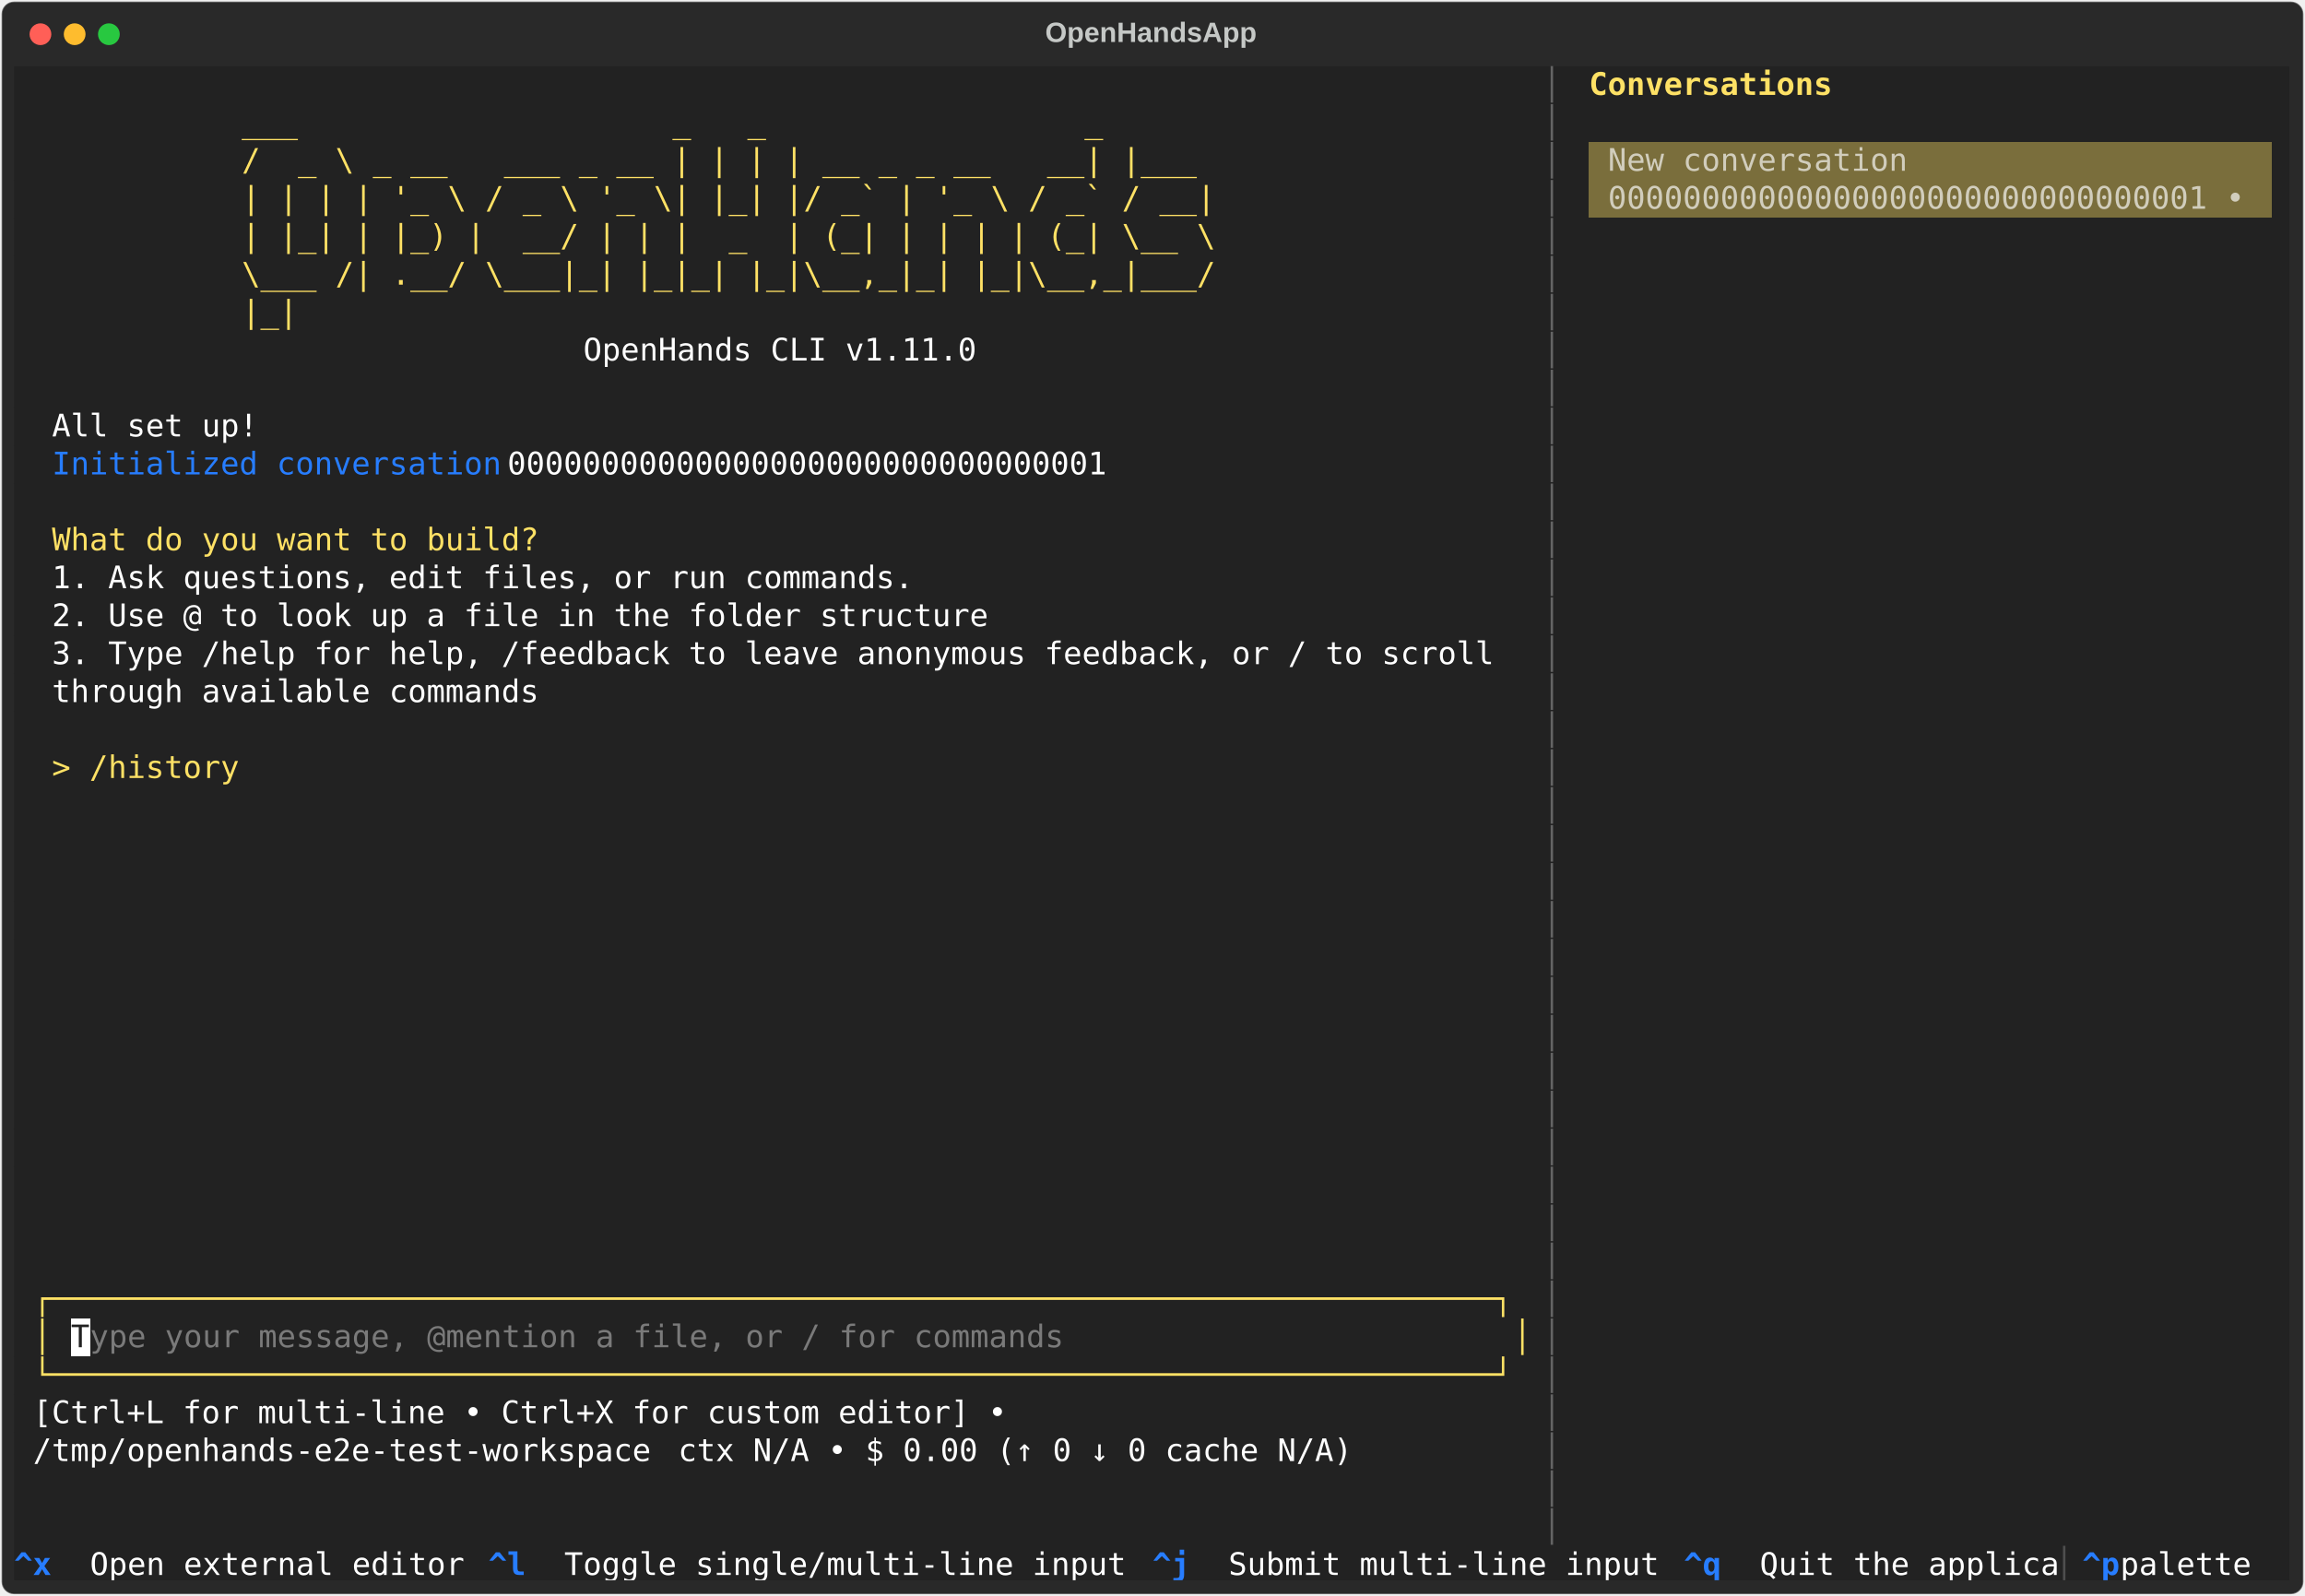
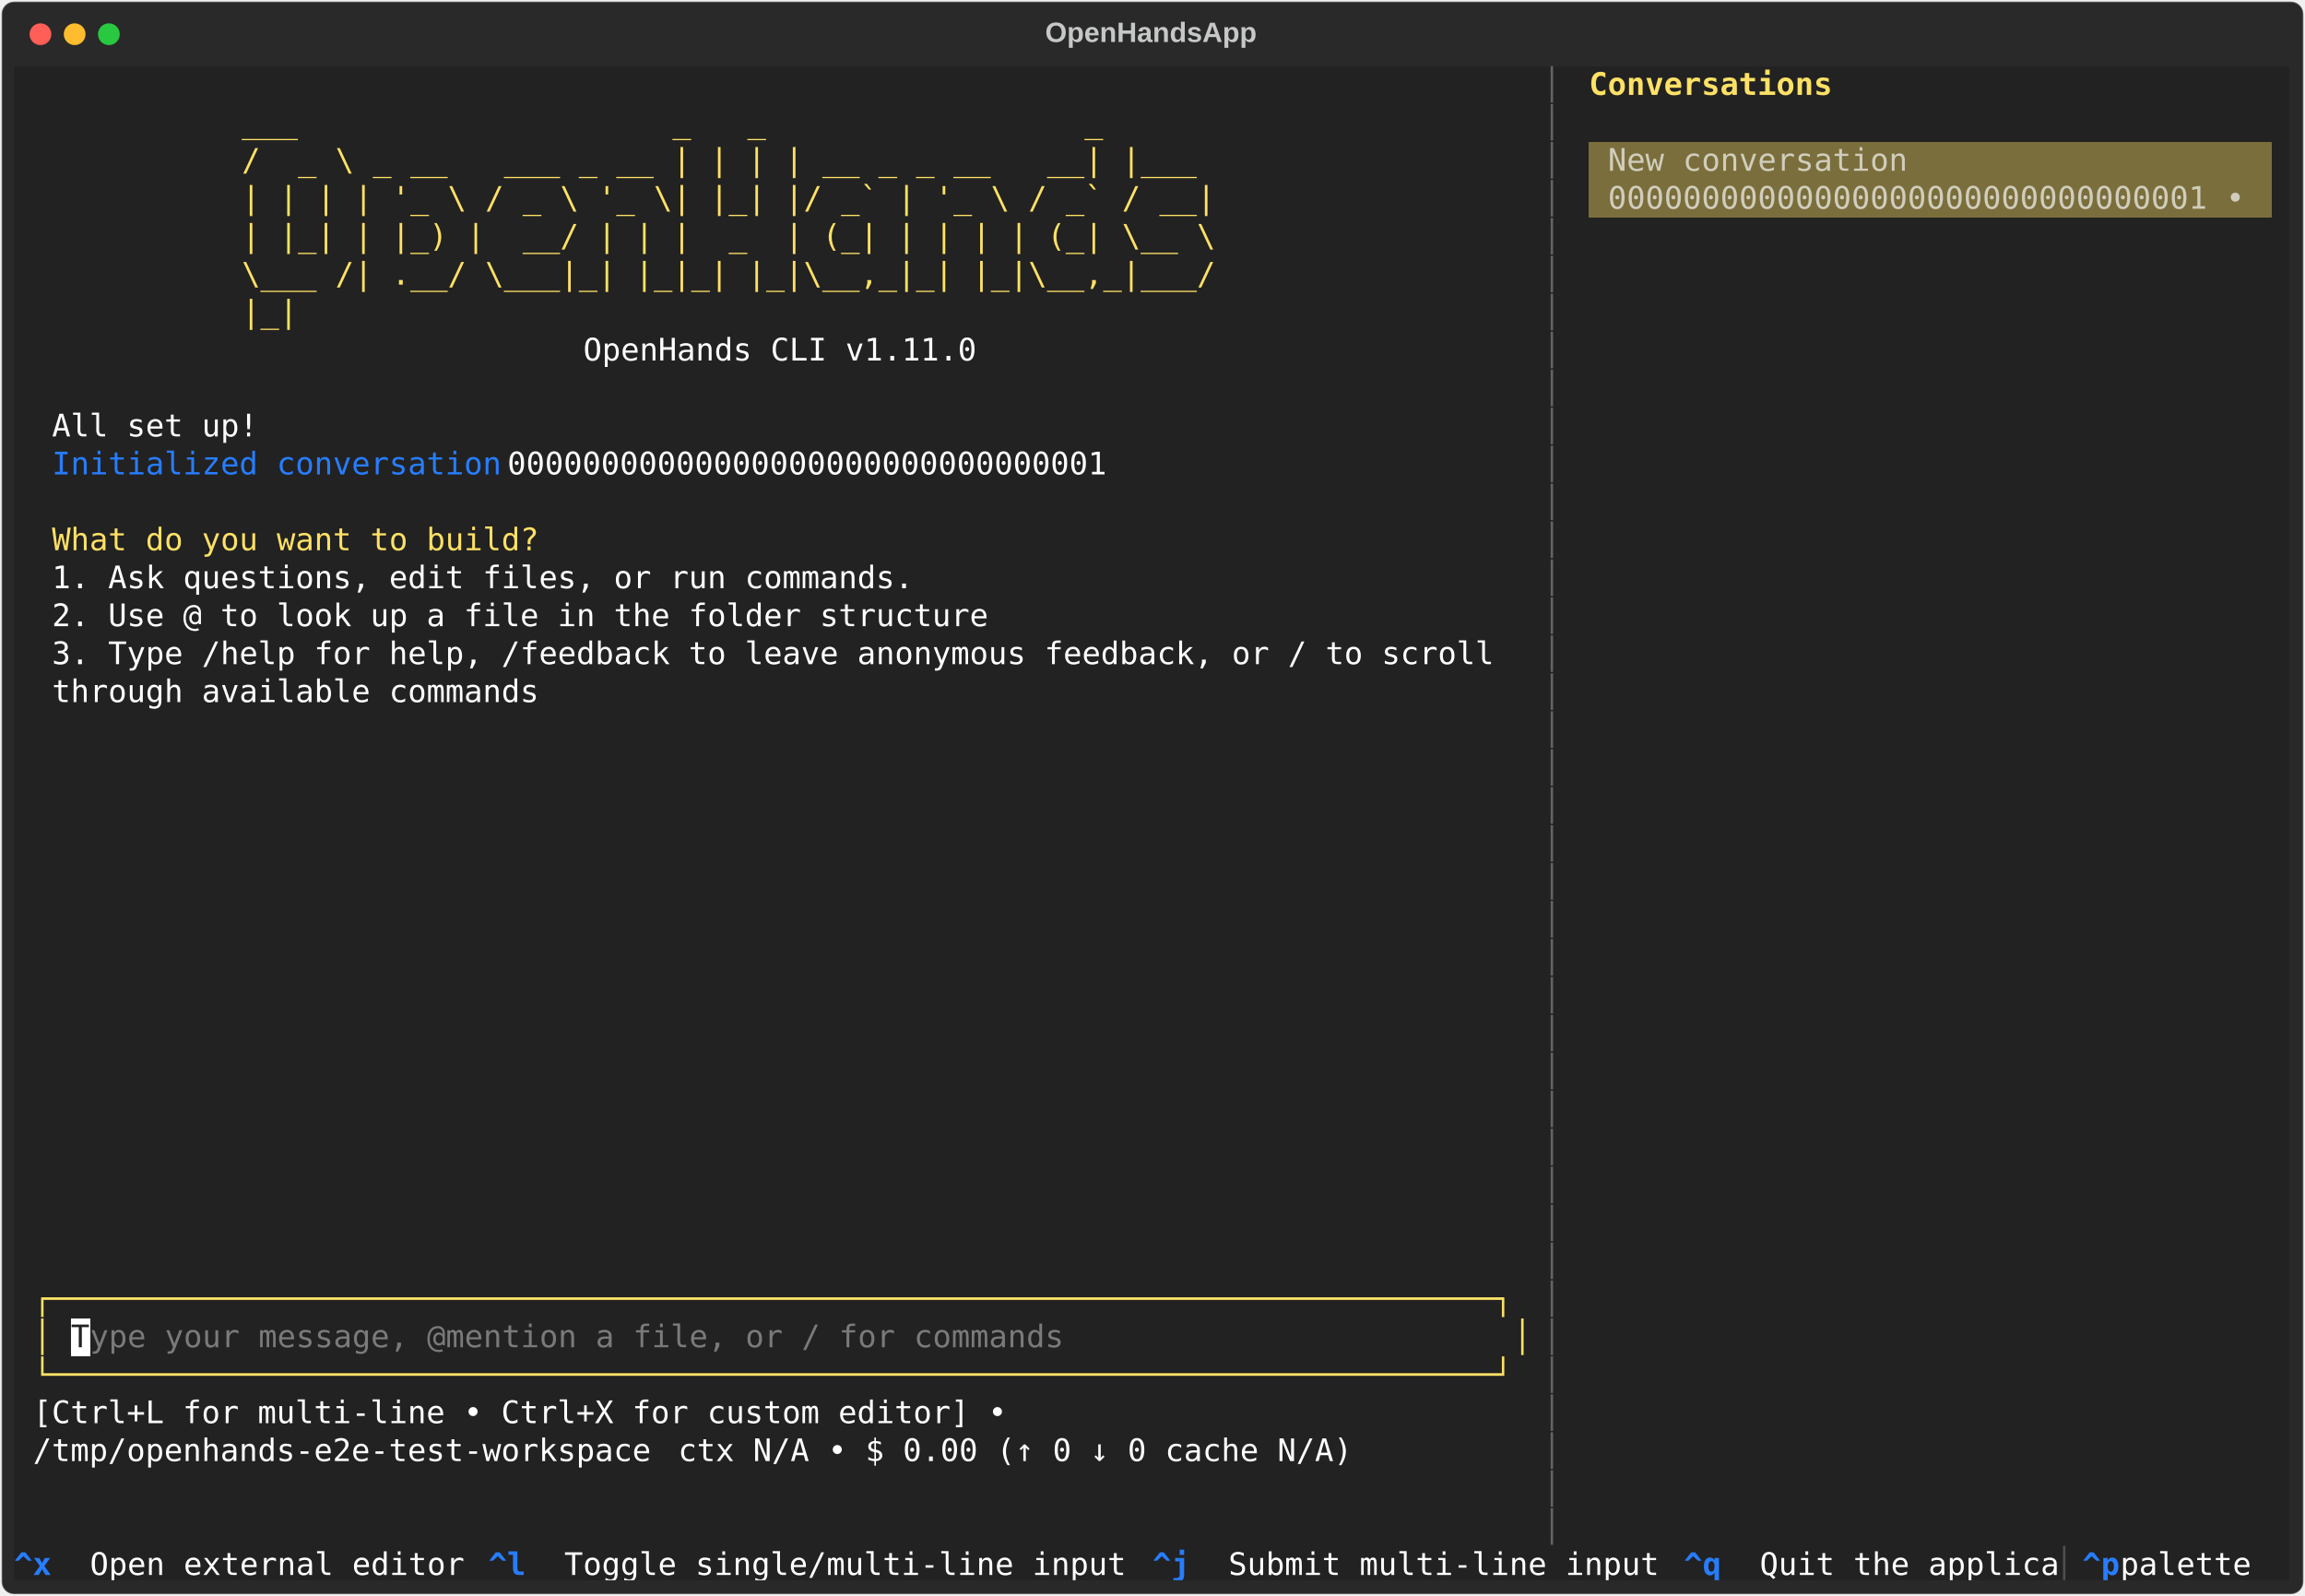
<svg xmlns="http://www.w3.org/2000/svg" class="rich-terminal" viewBox="0 0 1482 1026.0">
  <style>

    @font-face {
        font-family: "Fira Code";
        src: local("FiraCode-Regular"),
                url("https://cdnjs.cloudflare.com/ajax/libs/firacode/6.2.0/woff2/FiraCode-Regular.woff2") format("woff2"),
                url("https://cdnjs.cloudflare.com/ajax/libs/firacode/6.2.0/woff/FiraCode-Regular.woff") format("woff");
        font-style: normal;
        font-weight: 400;
    }
    @font-face {
        font-family: "Fira Code";
        src: local("FiraCode-Bold"),
                url("https://cdnjs.cloudflare.com/ajax/libs/firacode/6.2.0/woff2/FiraCode-Bold.woff2") format("woff2"),
                url("https://cdnjs.cloudflare.com/ajax/libs/firacode/6.2.0/woff/FiraCode-Bold.woff") format("woff");
        font-style: bold;
        font-weight: 700;
    }

    .terminal-matrix {
        font-family: Fira Code, monospace;
        font-size: 20px;
        line-height: 24.4px;
        font-variant-east-asian: full-width;
    }

    .terminal-title {
        font-size: 18px;
        font-weight: bold;
        font-family: arial;
    }

    .terminal-r1 { fill: #c5c8c6 }
.terminal-r2 { fill: #646464 }
.terminal-r3 { fill: #fee165;font-weight: bold }
.terminal-r4 { fill: #ffe165 }
.terminal-r5 { fill: #d1cdbc }
.terminal-r6 { fill: #ffffff }
.terminal-r7 { fill: #277dff }
.terminal-r8 { fill: #fee165 }
.terminal-r9 { fill: #222222 }
.terminal-r10 { fill: #7a7a7a }
.terminal-r11 { fill: #277dff;font-weight: bold }
.terminal-r12 { fill: #4e4e4e }
    </style>
  <defs>
    <clipPath id="terminal-clip-terminal">
      <rect x="0" y="0" width="1463.0" height="975.0" />
    </clipPath>
    <clipPath id="terminal-line-0">
      <rect x="0" y="1.5" width="1464" height="24.65" />
    </clipPath>
    <clipPath id="terminal-line-1">
      <rect x="0" y="25.9" width="1464" height="24.65" />
    </clipPath>
    <clipPath id="terminal-line-2">
      <rect x="0" y="50.3" width="1464" height="24.65" />
    </clipPath>
    <clipPath id="terminal-line-3">
      <rect x="0" y="74.7" width="1464" height="24.65" />
    </clipPath>
    <clipPath id="terminal-line-4">
      <rect x="0" y="99.1" width="1464" height="24.65" />
    </clipPath>
    <clipPath id="terminal-line-5">
      <rect x="0" y="123.5" width="1464" height="24.65" />
    </clipPath>
    <clipPath id="terminal-line-6">
      <rect x="0" y="147.9" width="1464" height="24.65" />
    </clipPath>
    <clipPath id="terminal-line-7">
      <rect x="0" y="172.3" width="1464" height="24.65" />
    </clipPath>
    <clipPath id="terminal-line-8">
      <rect x="0" y="196.7" width="1464" height="24.65" />
    </clipPath>
    <clipPath id="terminal-line-9">
      <rect x="0" y="221.1" width="1464" height="24.65" />
    </clipPath>
    <clipPath id="terminal-line-10">
      <rect x="0" y="245.5" width="1464" height="24.65" />
    </clipPath>
    <clipPath id="terminal-line-11">
      <rect x="0" y="269.9" width="1464" height="24.65" />
    </clipPath>
    <clipPath id="terminal-line-12">
      <rect x="0" y="294.3" width="1464" height="24.65" />
    </clipPath>
    <clipPath id="terminal-line-13">
      <rect x="0" y="318.7" width="1464" height="24.65" />
    </clipPath>
    <clipPath id="terminal-line-14">
      <rect x="0" y="343.1" width="1464" height="24.65" />
    </clipPath>
    <clipPath id="terminal-line-15">
      <rect x="0" y="367.5" width="1464" height="24.65" />
    </clipPath>
    <clipPath id="terminal-line-16">
      <rect x="0" y="391.9" width="1464" height="24.65" />
    </clipPath>
    <clipPath id="terminal-line-17">
      <rect x="0" y="416.3" width="1464" height="24.65" />
    </clipPath>
    <clipPath id="terminal-line-18">
      <rect x="0" y="440.7" width="1464" height="24.65" />
    </clipPath>
    <clipPath id="terminal-line-19">
      <rect x="0" y="465.1" width="1464" height="24.65" />
    </clipPath>
    <clipPath id="terminal-line-20">
      <rect x="0" y="489.5" width="1464" height="24.65" />
    </clipPath>
    <clipPath id="terminal-line-21">
      <rect x="0" y="513.9" width="1464" height="24.65" />
    </clipPath>
    <clipPath id="terminal-line-22">
      <rect x="0" y="538.3" width="1464" height="24.65" />
    </clipPath>
    <clipPath id="terminal-line-23">
      <rect x="0" y="562.7" width="1464" height="24.65" />
    </clipPath>
    <clipPath id="terminal-line-24">
      <rect x="0" y="587.1" width="1464" height="24.65" />
    </clipPath>
    <clipPath id="terminal-line-25">
      <rect x="0" y="611.5" width="1464" height="24.65" />
    </clipPath>
    <clipPath id="terminal-line-26">
      <rect x="0" y="635.9" width="1464" height="24.65" />
    </clipPath>
    <clipPath id="terminal-line-27">
      <rect x="0" y="660.3" width="1464" height="24.65" />
    </clipPath>
    <clipPath id="terminal-line-28">
      <rect x="0" y="684.7" width="1464" height="24.65" />
    </clipPath>
    <clipPath id="terminal-line-29">
      <rect x="0" y="709.1" width="1464" height="24.65" />
    </clipPath>
    <clipPath id="terminal-line-30">
      <rect x="0" y="733.5" width="1464" height="24.65" />
    </clipPath>
    <clipPath id="terminal-line-31">
      <rect x="0" y="757.9" width="1464" height="24.65" />
    </clipPath>
    <clipPath id="terminal-line-32">
      <rect x="0" y="782.3" width="1464" height="24.65" />
    </clipPath>
    <clipPath id="terminal-line-33">
      <rect x="0" y="806.7" width="1464" height="24.65" />
    </clipPath>
    <clipPath id="terminal-line-34">
      <rect x="0" y="831.1" width="1464" height="24.65" />
    </clipPath>
    <clipPath id="terminal-line-35">
      <rect x="0" y="855.5" width="1464" height="24.65" />
    </clipPath>
    <clipPath id="terminal-line-36">
      <rect x="0" y="879.9" width="1464" height="24.65" />
    </clipPath>
    <clipPath id="terminal-line-37">
      <rect x="0" y="904.3" width="1464" height="24.65" />
    </clipPath>
    <clipPath id="terminal-line-38">
      <rect x="0" y="928.7" width="1464" height="24.65" />
    </clipPath>
  </defs>
  <rect fill="#292929" stroke="rgba(255,255,255,0.35)" stroke-width="1" x="1" y="1" width="1480" height="1024" rx="8" />
  <text class="terminal-title" fill="#c5c8c6" text-anchor="middle" x="740" y="27">OpenHandsApp</text>
  <g transform="translate(26,22)">
    <circle cx="0" cy="0" r="7" fill="#ff5f57" />
    <circle cx="22" cy="0" r="7" fill="#febc2e" />
    <circle cx="44" cy="0" r="7" fill="#28c840" />
  </g>
  <g transform="translate(9, 41)" clip-path="url(#terminal-clip-terminal)">
    <rect fill="#222222" x="0" y="1.5" width="988.2" height="24.65" shape-rendering="crispEdges" />
    <rect fill="#222222" x="988.2" y="1.5" width="12.2" height="24.65" shape-rendering="crispEdges" />
    <rect fill="#222222" x="1000.4" y="1.5" width="12.2" height="24.65" shape-rendering="crispEdges" />
    <rect fill="#222222" x="1012.6" y="1.5" width="158.6" height="24.65" shape-rendering="crispEdges" />
    <rect fill="#222222" x="1171.2" y="1.5" width="292.8" height="24.65" shape-rendering="crispEdges" />
    <rect fill="#222222" x="0" y="25.9" width="146.4" height="24.65" shape-rendering="crispEdges" />
    <rect fill="#222222" x="146.4" y="25.9" width="695.4" height="24.65" shape-rendering="crispEdges" />
    <rect fill="#222222" x="841.8" y="25.9" width="146.4" height="24.65" shape-rendering="crispEdges" />
    <rect fill="#222222" x="988.2" y="25.9" width="12.2" height="24.65" shape-rendering="crispEdges" />
    <rect fill="#222222" x="1000.4" y="25.9" width="463.6" height="24.65" shape-rendering="crispEdges" />
    <rect fill="#222222" x="0" y="50.3" width="146.4" height="24.65" shape-rendering="crispEdges" />
    <rect fill="#222222" x="146.4" y="50.3" width="695.4" height="24.65" shape-rendering="crispEdges" />
    <rect fill="#222222" x="841.8" y="50.3" width="146.4" height="24.65" shape-rendering="crispEdges" />
    <rect fill="#222222" x="988.2" y="50.3" width="12.2" height="24.65" shape-rendering="crispEdges" />
    <rect fill="#222222" x="1000.4" y="50.3" width="12.2" height="24.65" shape-rendering="crispEdges" />
    <rect fill="#7a6e3c" x="1012.6" y="50.3" width="12.2" height="24.65" shape-rendering="crispEdges" />
    <rect fill="#7a6e3c" x="1024.8" y="50.3" width="195.2" height="24.65" shape-rendering="crispEdges" />
    <rect fill="#7a6e3c" x="1220" y="50.3" width="231.8" height="24.65" shape-rendering="crispEdges" />
    <rect fill="#222222" x="1451.8" y="50.3" width="12.2" height="24.65" shape-rendering="crispEdges" />
    <rect fill="#222222" x="0" y="74.7" width="146.4" height="24.65" shape-rendering="crispEdges" />
    <rect fill="#222222" x="146.4" y="74.7" width="695.4" height="24.65" shape-rendering="crispEdges" />
    <rect fill="#222222" x="841.8" y="74.7" width="146.4" height="24.65" shape-rendering="crispEdges" />
    <rect fill="#222222" x="988.2" y="74.7" width="12.2" height="24.65" shape-rendering="crispEdges" />
    <rect fill="#222222" x="1000.4" y="74.7" width="12.2" height="24.65" shape-rendering="crispEdges" />
    <rect fill="#7a6e3c" x="1012.6" y="74.7" width="12.2" height="24.65" shape-rendering="crispEdges" />
    <rect fill="#7a6e3c" x="1024.8" y="74.7" width="414.8" height="24.65" shape-rendering="crispEdges" />
    <rect fill="#7a6e3c" x="1439.6" y="74.7" width="12.2" height="24.65" shape-rendering="crispEdges" />
    <rect fill="#222222" x="1451.8" y="74.7" width="12.2" height="24.65" shape-rendering="crispEdges" />
    <rect fill="#222222" x="0" y="99.1" width="146.4" height="24.65" shape-rendering="crispEdges" />
    <rect fill="#222222" x="146.4" y="99.1" width="695.4" height="24.65" shape-rendering="crispEdges" />
    <rect fill="#222222" x="841.8" y="99.1" width="146.4" height="24.65" shape-rendering="crispEdges" />
    <rect fill="#222222" x="988.2" y="99.1" width="12.2" height="24.65" shape-rendering="crispEdges" />
    <rect fill="#222222" x="1000.4" y="99.1" width="463.6" height="24.65" shape-rendering="crispEdges" />
    <rect fill="#222222" x="0" y="123.5" width="146.4" height="24.65" shape-rendering="crispEdges" />
    <rect fill="#222222" x="146.4" y="123.5" width="695.4" height="24.65" shape-rendering="crispEdges" />
    <rect fill="#222222" x="841.8" y="123.5" width="146.4" height="24.65" shape-rendering="crispEdges" />
    <rect fill="#222222" x="988.2" y="123.5" width="12.2" height="24.65" shape-rendering="crispEdges" />
    <rect fill="#222222" x="1000.4" y="123.5" width="463.6" height="24.65" shape-rendering="crispEdges" />
    <rect fill="#222222" x="0" y="147.9" width="146.4" height="24.65" shape-rendering="crispEdges" />
    <rect fill="#222222" x="146.4" y="147.9" width="695.4" height="24.65" shape-rendering="crispEdges" />
    <rect fill="#222222" x="841.8" y="147.9" width="146.4" height="24.65" shape-rendering="crispEdges" />
    <rect fill="#222222" x="988.2" y="147.9" width="12.2" height="24.65" shape-rendering="crispEdges" />
    <rect fill="#222222" x="1000.4" y="147.9" width="463.6" height="24.65" shape-rendering="crispEdges" />
    <rect fill="#222222" x="0" y="172.3" width="366" height="24.65" shape-rendering="crispEdges" />
    <rect fill="#222222" x="366" y="172.3" width="256.2" height="24.65" shape-rendering="crispEdges" />
    <rect fill="#222222" x="622.2" y="172.3" width="366" height="24.65" shape-rendering="crispEdges" />
    <rect fill="#222222" x="988.2" y="172.3" width="12.2" height="24.65" shape-rendering="crispEdges" />
    <rect fill="#222222" x="1000.4" y="172.3" width="463.6" height="24.65" shape-rendering="crispEdges" />
    <rect fill="#222222" x="0" y="196.7" width="988.2" height="24.65" shape-rendering="crispEdges" />
    <rect fill="#222222" x="988.2" y="196.7" width="12.2" height="24.65" shape-rendering="crispEdges" />
    <rect fill="#222222" x="1000.4" y="196.7" width="463.6" height="24.65" shape-rendering="crispEdges" />
    <rect fill="#222222" x="0" y="221.1" width="24.4" height="24.65" shape-rendering="crispEdges" />
    <rect fill="#222222" x="24.4" y="221.1" width="134.2" height="24.65" shape-rendering="crispEdges" />
    <rect fill="#222222" x="158.6" y="221.1" width="829.6" height="24.65" shape-rendering="crispEdges" />
    <rect fill="#222222" x="988.2" y="221.1" width="12.2" height="24.65" shape-rendering="crispEdges" />
    <rect fill="#222222" x="1000.4" y="221.1" width="463.6" height="24.65" shape-rendering="crispEdges" />
    <rect fill="#222222" x="0" y="245.5" width="24.4" height="24.65" shape-rendering="crispEdges" />
    <rect fill="#222222" x="24.4" y="245.5" width="292.8" height="24.65" shape-rendering="crispEdges" />
    <rect fill="#222222" x="317.2" y="245.5" width="402.6" height="24.65" shape-rendering="crispEdges" />
    <rect fill="#222222" x="719.8" y="245.5" width="268.4" height="24.65" shape-rendering="crispEdges" />
    <rect fill="#222222" x="988.2" y="245.5" width="12.2" height="24.65" shape-rendering="crispEdges" />
    <rect fill="#222222" x="1000.4" y="245.5" width="463.6" height="24.65" shape-rendering="crispEdges" />
    <rect fill="#222222" x="0" y="269.9" width="988.2" height="24.65" shape-rendering="crispEdges" />
    <rect fill="#222222" x="988.2" y="269.9" width="12.2" height="24.65" shape-rendering="crispEdges" />
    <rect fill="#222222" x="1000.4" y="269.9" width="463.6" height="24.65" shape-rendering="crispEdges" />
    <rect fill="#222222" x="0" y="294.3" width="24.4" height="24.65" shape-rendering="crispEdges" />
    <rect fill="#222222" x="24.4" y="294.3" width="317.2" height="24.65" shape-rendering="crispEdges" />
    <rect fill="#222222" x="341.6" y="294.3" width="646.6" height="24.65" shape-rendering="crispEdges" />
    <rect fill="#222222" x="988.2" y="294.3" width="12.2" height="24.65" shape-rendering="crispEdges" />
    <rect fill="#222222" x="1000.4" y="294.3" width="463.6" height="24.65" shape-rendering="crispEdges" />
    <rect fill="#222222" x="0" y="318.7" width="24.4" height="24.65" shape-rendering="crispEdges" />
    <rect fill="#222222" x="24.4" y="318.7" width="561.2" height="24.65" shape-rendering="crispEdges" />
    <rect fill="#222222" x="585.6" y="318.7" width="402.6" height="24.65" shape-rendering="crispEdges" />
    <rect fill="#222222" x="988.2" y="318.7" width="12.2" height="24.65" shape-rendering="crispEdges" />
    <rect fill="#222222" x="1000.4" y="318.7" width="463.6" height="24.65" shape-rendering="crispEdges" />
    <rect fill="#222222" x="0" y="343.1" width="24.4" height="24.65" shape-rendering="crispEdges" />
    <rect fill="#222222" x="24.4" y="343.1" width="610" height="24.65" shape-rendering="crispEdges" />
    <rect fill="#222222" x="634.4" y="343.1" width="353.8" height="24.65" shape-rendering="crispEdges" />
    <rect fill="#222222" x="988.2" y="343.1" width="12.2" height="24.65" shape-rendering="crispEdges" />
    <rect fill="#222222" x="1000.4" y="343.1" width="463.6" height="24.65" shape-rendering="crispEdges" />
    <rect fill="#222222" x="0" y="367.5" width="24.4" height="24.65" shape-rendering="crispEdges" />
    <rect fill="#222222" x="24.4" y="367.5" width="939.4" height="24.65" shape-rendering="crispEdges" />
    <rect fill="#222222" x="963.8" y="367.5" width="24.4" height="24.65" shape-rendering="crispEdges" />
    <rect fill="#222222" x="988.2" y="367.5" width="12.2" height="24.65" shape-rendering="crispEdges" />
    <rect fill="#222222" x="1000.4" y="367.5" width="463.6" height="24.65" shape-rendering="crispEdges" />
    <rect fill="#222222" x="0" y="391.9" width="24.4" height="24.65" shape-rendering="crispEdges" />
    <rect fill="#222222" x="24.4" y="391.9" width="317.2" height="24.65" shape-rendering="crispEdges" />
    <rect fill="#222222" x="341.6" y="391.9" width="646.6" height="24.65" shape-rendering="crispEdges" />
    <rect fill="#222222" x="988.2" y="391.9" width="12.2" height="24.65" shape-rendering="crispEdges" />
    <rect fill="#222222" x="1000.4" y="391.9" width="463.6" height="24.65" shape-rendering="crispEdges" />
    <rect fill="#222222" x="0" y="416.3" width="988.2" height="24.65" shape-rendering="crispEdges" />
    <rect fill="#222222" x="988.2" y="416.3" width="12.2" height="24.65" shape-rendering="crispEdges" />
    <rect fill="#222222" x="1000.4" y="416.3" width="463.6" height="24.65" shape-rendering="crispEdges" />
-     <rect fill="#222222" x="0" y="440.7" width="24.4" height="24.65" shape-rendering="crispEdges" />
-     <rect fill="#222222" x="24.4" y="440.7" width="122" height="24.65" shape-rendering="crispEdges" />
-     <rect fill="#222222" x="146.4" y="440.7" width="841.8" height="24.65" shape-rendering="crispEdges" />
+     <rect fill="#222222" x="0" y="440.7" width="988.2" height="24.65" shape-rendering="crispEdges" />
    <rect fill="#222222" x="988.2" y="440.7" width="12.2" height="24.65" shape-rendering="crispEdges" />
    <rect fill="#222222" x="1000.4" y="440.7" width="463.6" height="24.65" shape-rendering="crispEdges" />
    <rect fill="#222222" x="0" y="465.1" width="988.2" height="24.65" shape-rendering="crispEdges" />
    <rect fill="#222222" x="988.2" y="465.1" width="12.2" height="24.65" shape-rendering="crispEdges" />
    <rect fill="#222222" x="1000.4" y="465.1" width="463.6" height="24.65" shape-rendering="crispEdges" />
    <rect fill="#222222" x="0" y="489.5" width="988.2" height="24.65" shape-rendering="crispEdges" />
    <rect fill="#222222" x="988.2" y="489.5" width="12.2" height="24.65" shape-rendering="crispEdges" />
    <rect fill="#222222" x="1000.4" y="489.5" width="463.6" height="24.65" shape-rendering="crispEdges" />
    <rect fill="#222222" x="0" y="513.9" width="988.2" height="24.65" shape-rendering="crispEdges" />
    <rect fill="#222222" x="988.2" y="513.9" width="12.2" height="24.65" shape-rendering="crispEdges" />
    <rect fill="#222222" x="1000.4" y="513.9" width="463.6" height="24.65" shape-rendering="crispEdges" />
    <rect fill="#222222" x="0" y="538.3" width="988.2" height="24.65" shape-rendering="crispEdges" />
    <rect fill="#222222" x="988.2" y="538.3" width="12.2" height="24.65" shape-rendering="crispEdges" />
    <rect fill="#222222" x="1000.4" y="538.3" width="463.6" height="24.65" shape-rendering="crispEdges" />
    <rect fill="#222222" x="0" y="562.7" width="988.2" height="24.65" shape-rendering="crispEdges" />
    <rect fill="#222222" x="988.2" y="562.7" width="12.2" height="24.65" shape-rendering="crispEdges" />
    <rect fill="#222222" x="1000.4" y="562.7" width="463.6" height="24.65" shape-rendering="crispEdges" />
    <rect fill="#222222" x="0" y="587.1" width="988.2" height="24.65" shape-rendering="crispEdges" />
    <rect fill="#222222" x="988.2" y="587.1" width="12.2" height="24.65" shape-rendering="crispEdges" />
    <rect fill="#222222" x="1000.4" y="587.1" width="463.6" height="24.65" shape-rendering="crispEdges" />
    <rect fill="#222222" x="0" y="611.5" width="988.2" height="24.65" shape-rendering="crispEdges" />
    <rect fill="#222222" x="988.2" y="611.5" width="12.2" height="24.65" shape-rendering="crispEdges" />
    <rect fill="#222222" x="1000.4" y="611.5" width="463.6" height="24.65" shape-rendering="crispEdges" />
    <rect fill="#222222" x="0" y="635.9" width="988.2" height="24.65" shape-rendering="crispEdges" />
    <rect fill="#222222" x="988.2" y="635.9" width="12.2" height="24.65" shape-rendering="crispEdges" />
    <rect fill="#222222" x="1000.4" y="635.9" width="463.6" height="24.65" shape-rendering="crispEdges" />
    <rect fill="#222222" x="0" y="660.3" width="988.2" height="24.65" shape-rendering="crispEdges" />
    <rect fill="#222222" x="988.2" y="660.3" width="12.2" height="24.65" shape-rendering="crispEdges" />
    <rect fill="#222222" x="1000.4" y="660.3" width="463.6" height="24.65" shape-rendering="crispEdges" />
    <rect fill="#222222" x="0" y="684.7" width="988.2" height="24.65" shape-rendering="crispEdges" />
    <rect fill="#222222" x="988.2" y="684.7" width="12.2" height="24.65" shape-rendering="crispEdges" />
    <rect fill="#222222" x="1000.4" y="684.7" width="463.6" height="24.65" shape-rendering="crispEdges" />
    <rect fill="#222222" x="0" y="709.1" width="988.2" height="24.65" shape-rendering="crispEdges" />
    <rect fill="#222222" x="988.2" y="709.1" width="12.2" height="24.65" shape-rendering="crispEdges" />
    <rect fill="#222222" x="1000.4" y="709.1" width="463.6" height="24.65" shape-rendering="crispEdges" />
    <rect fill="#222222" x="0" y="733.5" width="988.2" height="24.65" shape-rendering="crispEdges" />
    <rect fill="#222222" x="988.2" y="733.5" width="12.2" height="24.65" shape-rendering="crispEdges" />
    <rect fill="#222222" x="1000.4" y="733.5" width="463.6" height="24.65" shape-rendering="crispEdges" />
    <rect fill="#222222" x="0" y="757.9" width="12.2" height="24.65" shape-rendering="crispEdges" />
    <rect fill="#222222" x="12.2" y="757.9" width="12.2" height="24.65" shape-rendering="crispEdges" />
    <rect fill="#222222" x="24.4" y="757.9" width="963.8" height="24.65" shape-rendering="crispEdges" />
    <rect fill="#222222" x="988.2" y="757.9" width="12.2" height="24.65" shape-rendering="crispEdges" />
    <rect fill="#222222" x="1000.4" y="757.9" width="463.6" height="24.65" shape-rendering="crispEdges" />
    <rect fill="#222222" x="0" y="782.3" width="12.2" height="24.65" shape-rendering="crispEdges" />
    <rect fill="#222222" x="12.2" y="782.3" width="963.8" height="24.65" shape-rendering="crispEdges" />
    <rect fill="#222222" x="976" y="782.3" width="12.2" height="24.65" shape-rendering="crispEdges" />
    <rect fill="#222222" x="988.2" y="782.3" width="12.2" height="24.65" shape-rendering="crispEdges" />
    <rect fill="#222222" x="1000.4" y="782.3" width="463.6" height="24.65" shape-rendering="crispEdges" />
    <rect fill="#222222" x="0" y="806.7" width="12.2" height="24.65" shape-rendering="crispEdges" />
    <rect fill="#222222" x="12.2" y="806.7" width="12.2" height="24.65" shape-rendering="crispEdges" />
    <rect fill="#222222" x="24.4" y="806.7" width="12.2" height="24.65" shape-rendering="crispEdges" />
    <rect fill="#ffffff" x="36.6" y="806.7" width="12.2" height="24.65" shape-rendering="crispEdges" />
    <rect fill="#222222" x="48.8" y="806.7" width="634.4" height="24.65" shape-rendering="crispEdges" />
    <rect fill="#222222" x="683.2" y="806.7" width="280.6" height="24.65" shape-rendering="crispEdges" />
    <rect fill="#222222" x="963.8" y="806.7" width="12.2" height="24.65" shape-rendering="crispEdges" />
    <rect fill="#222222" x="976" y="806.7" width="12.2" height="24.65" shape-rendering="crispEdges" />
    <rect fill="#222222" x="988.2" y="806.7" width="12.2" height="24.65" shape-rendering="crispEdges" />
    <rect fill="#222222" x="1000.4" y="806.7" width="463.6" height="24.65" shape-rendering="crispEdges" />
    <rect fill="#222222" x="0" y="831.1" width="12.2" height="24.65" shape-rendering="crispEdges" />
    <rect fill="#222222" x="12.2" y="831.1" width="963.8" height="24.65" shape-rendering="crispEdges" />
    <rect fill="#222222" x="976" y="831.1" width="12.2" height="24.65" shape-rendering="crispEdges" />
    <rect fill="#222222" x="988.2" y="831.1" width="12.2" height="24.65" shape-rendering="crispEdges" />
    <rect fill="#222222" x="1000.4" y="831.1" width="463.6" height="24.65" shape-rendering="crispEdges" />
    <rect fill="#222222" x="0" y="855.5" width="12.2" height="24.65" shape-rendering="crispEdges" />
    <rect fill="#222222" x="12.2" y="855.5" width="634.4" height="24.65" shape-rendering="crispEdges" />
    <rect fill="#222222" x="646.6" y="855.5" width="341.6" height="24.65" shape-rendering="crispEdges" />
    <rect fill="#222222" x="988.2" y="855.5" width="12.2" height="24.65" shape-rendering="crispEdges" />
    <rect fill="#222222" x="1000.4" y="855.5" width="463.6" height="24.65" shape-rendering="crispEdges" />
    <rect fill="#222222" x="0" y="879.9" width="12.2" height="24.65" shape-rendering="crispEdges" />
    <rect fill="#222222" x="12.2" y="879.9" width="414.8" height="24.65" shape-rendering="crispEdges" />
    <rect fill="#222222" x="427" y="879.9" width="439.2" height="24.65" shape-rendering="crispEdges" />
    <rect fill="#222222" x="866.2" y="879.9" width="122" height="24.65" shape-rendering="crispEdges" />
    <rect fill="#222222" x="988.2" y="879.9" width="12.2" height="24.65" shape-rendering="crispEdges" />
    <rect fill="#222222" x="1000.4" y="879.9" width="463.6" height="24.65" shape-rendering="crispEdges" />
    <rect fill="#222222" x="0" y="904.3" width="988.2" height="24.65" shape-rendering="crispEdges" />
    <rect fill="#222222" x="988.2" y="904.3" width="12.2" height="24.65" shape-rendering="crispEdges" />
    <rect fill="#222222" x="1000.4" y="904.3" width="463.6" height="24.65" shape-rendering="crispEdges" />
    <rect fill="#222222" x="0" y="928.7" width="988.2" height="24.65" shape-rendering="crispEdges" />
    <rect fill="#222222" x="988.2" y="928.7" width="12.2" height="24.65" shape-rendering="crispEdges" />
    <rect fill="#222222" x="1000.4" y="928.7" width="463.6" height="24.65" shape-rendering="crispEdges" />
    <rect fill="#222222" x="0" y="953.1" width="48.8" height="24.65" shape-rendering="crispEdges" />
    <rect fill="#222222" x="48.8" y="953.1" width="256.2" height="24.65" shape-rendering="crispEdges" />
    <rect fill="#222222" x="305" y="953.1" width="48.8" height="24.65" shape-rendering="crispEdges" />
    <rect fill="#222222" x="353.8" y="953.1" width="378.2" height="24.65" shape-rendering="crispEdges" />
    <rect fill="#222222" x="732" y="953.1" width="48.8" height="24.65" shape-rendering="crispEdges" />
    <rect fill="#222222" x="780.8" y="953.1" width="292.8" height="24.65" shape-rendering="crispEdges" />
    <rect fill="#222222" x="1073.6" y="953.1" width="48.8" height="24.65" shape-rendering="crispEdges" />
    <rect fill="#222222" x="1122.4" y="953.1" width="195.2" height="24.65" shape-rendering="crispEdges" />
    <rect fill="#222222" x="1317.6" y="953.1" width="12.2" height="24.65" shape-rendering="crispEdges" />
    <rect fill="#222222" x="1329.8" y="953.1" width="24.4" height="24.65" shape-rendering="crispEdges" />
    <rect fill="#222222" x="1354.2" y="953.1" width="97.6" height="24.65" shape-rendering="crispEdges" />
    <rect fill="#222222" x="1451.8" y="953.1" width="12.2" height="24.65" shape-rendering="crispEdges" />
    <g class="terminal-matrix">
      <text class="terminal-r2" x="988.2" y="20" textLength="12.2" clip-path="url(#terminal-line-0)">▏</text>
      <text class="terminal-r3" x="1012.6" y="20" textLength="158.6" clip-path="url(#terminal-line-0)">Conversations</text>
      <text class="terminal-r1" x="1464" y="20" textLength="12.2" clip-path="url(#terminal-line-0)">
</text>
      <text class="terminal-r4" x="146.4" y="44.4" textLength="695.4" clip-path="url(#terminal-line-1)">     ___                    _   _                 _      </text>
      <text class="terminal-r2" x="988.2" y="44.4" textLength="12.2" clip-path="url(#terminal-line-1)">▏</text>
      <text class="terminal-r1" x="1464" y="44.4" textLength="12.2" clip-path="url(#terminal-line-1)">
</text>
      <text class="terminal-r4" x="146.4" y="68.8" textLength="695.4" clip-path="url(#terminal-line-2)">    /  _ \ _ __   ___ _ __ | | | | __ _ _ __   __| |___  </text>
      <text class="terminal-r2" x="988.2" y="68.8" textLength="12.2" clip-path="url(#terminal-line-2)">▏</text>
      <text class="terminal-r5" x="1024.8" y="68.8" textLength="195.2" clip-path="url(#terminal-line-2)">New conversation</text>
      <text class="terminal-r1" x="1464" y="68.8" textLength="12.2" clip-path="url(#terminal-line-2)">
</text>
      <text class="terminal-r4" x="146.4" y="93.2" textLength="695.4" clip-path="url(#terminal-line-3)">    | | | | '_ \ / _ \ '_ \| |_| |/ _` | '_ \ / _` / __| </text>
      <text class="terminal-r2" x="988.2" y="93.2" textLength="12.2" clip-path="url(#terminal-line-3)">▏</text>
      <text class="terminal-r5" x="1024.8" y="93.2" textLength="414.8" clip-path="url(#terminal-line-3)">00000000000000000000000000000001 •</text>
      <text class="terminal-r1" x="1464" y="93.2" textLength="12.2" clip-path="url(#terminal-line-3)">
</text>
      <text class="terminal-r4" x="146.4" y="117.6" textLength="695.4" clip-path="url(#terminal-line-4)">    | |_| | |_) |  __/ | | |  _  | (_| | | | | (_| \__ \ </text>
      <text class="terminal-r2" x="988.2" y="117.6" textLength="12.2" clip-path="url(#terminal-line-4)">▏</text>
      <text class="terminal-r1" x="1464" y="117.6" textLength="12.2" clip-path="url(#terminal-line-4)">
</text>
      <text class="terminal-r4" x="146.4" y="142" textLength="695.4" clip-path="url(#terminal-line-5)">    \___ /| .__/ \___|_| |_|_| |_|\__,_|_| |_|\__,_|___/ </text>
      <text class="terminal-r2" x="988.2" y="142" textLength="12.2" clip-path="url(#terminal-line-5)">▏</text>
      <text class="terminal-r1" x="1464" y="142" textLength="12.2" clip-path="url(#terminal-line-5)">
</text>
      <text class="terminal-r4" x="146.4" y="166.4" textLength="695.4" clip-path="url(#terminal-line-6)">          |_|                                            </text>
      <text class="terminal-r2" x="988.2" y="166.4" textLength="12.2" clip-path="url(#terminal-line-6)">▏</text>
      <text class="terminal-r1" x="1464" y="166.4" textLength="12.2" clip-path="url(#terminal-line-6)">
</text>
      <text class="terminal-r6" x="366" y="190.8" textLength="256.2" clip-path="url(#terminal-line-7)">OpenHands CLI v1.11.0</text>
      <text class="terminal-r2" x="988.2" y="190.8" textLength="12.2" clip-path="url(#terminal-line-7)">▏</text>
      <text class="terminal-r1" x="1464" y="190.8" textLength="12.2" clip-path="url(#terminal-line-7)">
</text>
      <text class="terminal-r2" x="988.2" y="215.2" textLength="12.2" clip-path="url(#terminal-line-8)">▏</text>
      <text class="terminal-r1" x="1464" y="215.2" textLength="12.2" clip-path="url(#terminal-line-8)">
</text>
      <text class="terminal-r6" x="24.4" y="239.6" textLength="134.2" clip-path="url(#terminal-line-9)">All set up!</text>
      <text class="terminal-r2" x="988.2" y="239.6" textLength="12.2" clip-path="url(#terminal-line-9)">▏</text>
      <text class="terminal-r1" x="1464" y="239.6" textLength="12.2" clip-path="url(#terminal-line-9)">
</text>
      <text class="terminal-r7" x="24.4" y="264" textLength="292.8" clip-path="url(#terminal-line-10)">Initialized conversation</text>
      <text class="terminal-r6" x="317.2" y="264" textLength="402.6" clip-path="url(#terminal-line-10)"> 00000000000000000000000000000001</text>
      <text class="terminal-r2" x="988.2" y="264" textLength="12.2" clip-path="url(#terminal-line-10)">▏</text>
      <text class="terminal-r1" x="1464" y="264" textLength="12.2" clip-path="url(#terminal-line-10)">
</text>
      <text class="terminal-r2" x="988.2" y="288.4" textLength="12.2" clip-path="url(#terminal-line-11)">▏</text>
      <text class="terminal-r1" x="1464" y="288.4" textLength="12.2" clip-path="url(#terminal-line-11)">
</text>
      <text class="terminal-r4" x="24.4" y="312.8" textLength="317.2" clip-path="url(#terminal-line-12)">What do you want to build?</text>
      <text class="terminal-r2" x="988.2" y="312.8" textLength="12.2" clip-path="url(#terminal-line-12)">▏</text>
      <text class="terminal-r1" x="1464" y="312.8" textLength="12.2" clip-path="url(#terminal-line-12)">
</text>
      <text class="terminal-r6" x="24.4" y="337.2" textLength="561.2" clip-path="url(#terminal-line-13)">1. Ask questions, edit files, or run commands.</text>
      <text class="terminal-r2" x="988.2" y="337.2" textLength="12.2" clip-path="url(#terminal-line-13)">▏</text>
      <text class="terminal-r1" x="1464" y="337.2" textLength="12.2" clip-path="url(#terminal-line-13)">
</text>
      <text class="terminal-r6" x="24.4" y="361.6" textLength="610" clip-path="url(#terminal-line-14)">2. Use @ to look up a file in the folder structure</text>
      <text class="terminal-r2" x="988.2" y="361.6" textLength="12.2" clip-path="url(#terminal-line-14)">▏</text>
      <text class="terminal-r1" x="1464" y="361.6" textLength="12.2" clip-path="url(#terminal-line-14)">
</text>
      <text class="terminal-r6" x="24.4" y="386" textLength="939.4" clip-path="url(#terminal-line-15)">3. Type /help for help, /feedback to leave anonymous feedback, or / to scroll</text>
      <text class="terminal-r2" x="988.2" y="386" textLength="12.2" clip-path="url(#terminal-line-15)">▏</text>
      <text class="terminal-r1" x="1464" y="386" textLength="12.2" clip-path="url(#terminal-line-15)">
</text>
      <text class="terminal-r6" x="24.4" y="410.4" textLength="317.2" clip-path="url(#terminal-line-16)">through available commands</text>
      <text class="terminal-r2" x="988.2" y="410.4" textLength="12.2" clip-path="url(#terminal-line-16)">▏</text>
      <text class="terminal-r1" x="1464" y="410.4" textLength="12.2" clip-path="url(#terminal-line-16)">
</text>
      <text class="terminal-r2" x="988.2" y="434.8" textLength="12.2" clip-path="url(#terminal-line-17)">▏</text>
      <text class="terminal-r1" x="1464" y="434.8" textLength="12.2" clip-path="url(#terminal-line-17)">
</text>
-       <text class="terminal-r8" x="24.4" y="459.2" textLength="122" clip-path="url(#terminal-line-18)">&gt; /history</text>
      <text class="terminal-r2" x="988.2" y="459.2" textLength="12.2" clip-path="url(#terminal-line-18)">▏</text>
      <text class="terminal-r1" x="1464" y="459.2" textLength="12.2" clip-path="url(#terminal-line-18)">
</text>
      <text class="terminal-r2" x="988.2" y="483.6" textLength="12.2" clip-path="url(#terminal-line-19)">▏</text>
      <text class="terminal-r1" x="1464" y="483.6" textLength="12.2" clip-path="url(#terminal-line-19)">
</text>
      <text class="terminal-r2" x="988.2" y="508" textLength="12.2" clip-path="url(#terminal-line-20)">▏</text>
      <text class="terminal-r1" x="1464" y="508" textLength="12.2" clip-path="url(#terminal-line-20)">
</text>
      <text class="terminal-r2" x="988.2" y="532.4" textLength="12.2" clip-path="url(#terminal-line-21)">▏</text>
      <text class="terminal-r1" x="1464" y="532.4" textLength="12.2" clip-path="url(#terminal-line-21)">
</text>
      <text class="terminal-r2" x="988.2" y="556.8" textLength="12.2" clip-path="url(#terminal-line-22)">▏</text>
      <text class="terminal-r1" x="1464" y="556.8" textLength="12.2" clip-path="url(#terminal-line-22)">
</text>
      <text class="terminal-r2" x="988.2" y="581.2" textLength="12.2" clip-path="url(#terminal-line-23)">▏</text>
      <text class="terminal-r1" x="1464" y="581.2" textLength="12.2" clip-path="url(#terminal-line-23)">
</text>
      <text class="terminal-r2" x="988.2" y="605.6" textLength="12.2" clip-path="url(#terminal-line-24)">▏</text>
      <text class="terminal-r1" x="1464" y="605.6" textLength="12.2" clip-path="url(#terminal-line-24)">
</text>
      <text class="terminal-r2" x="988.2" y="630" textLength="12.2" clip-path="url(#terminal-line-25)">▏</text>
      <text class="terminal-r1" x="1464" y="630" textLength="12.2" clip-path="url(#terminal-line-25)">
</text>
      <text class="terminal-r2" x="988.2" y="654.4" textLength="12.2" clip-path="url(#terminal-line-26)">▏</text>
      <text class="terminal-r1" x="1464" y="654.4" textLength="12.2" clip-path="url(#terminal-line-26)">
</text>
      <text class="terminal-r2" x="988.2" y="678.8" textLength="12.2" clip-path="url(#terminal-line-27)">▏</text>
      <text class="terminal-r1" x="1464" y="678.8" textLength="12.2" clip-path="url(#terminal-line-27)">
</text>
      <text class="terminal-r2" x="988.2" y="703.2" textLength="12.2" clip-path="url(#terminal-line-28)">▏</text>
      <text class="terminal-r1" x="1464" y="703.2" textLength="12.2" clip-path="url(#terminal-line-28)">
</text>
      <text class="terminal-r2" x="988.2" y="727.6" textLength="12.2" clip-path="url(#terminal-line-29)">▏</text>
      <text class="terminal-r1" x="1464" y="727.6" textLength="12.2" clip-path="url(#terminal-line-29)">
</text>
      <text class="terminal-r2" x="988.2" y="752" textLength="12.2" clip-path="url(#terminal-line-30)">▏</text>
      <text class="terminal-r1" x="1464" y="752" textLength="12.2" clip-path="url(#terminal-line-30)">
</text>
      <text class="terminal-r2" x="988.2" y="776.4" textLength="12.2" clip-path="url(#terminal-line-31)">▏</text>
      <text class="terminal-r1" x="1464" y="776.4" textLength="12.2" clip-path="url(#terminal-line-31)">
</text>
      <text class="terminal-r8" x="12.2" y="800.8" textLength="963.8" clip-path="url(#terminal-line-32)">┌─────────────────────────────────────────────────────────────────────────────┐</text>
      <text class="terminal-r2" x="988.2" y="800.8" textLength="12.2" clip-path="url(#terminal-line-32)">▏</text>
      <text class="terminal-r1" x="1464" y="800.8" textLength="12.2" clip-path="url(#terminal-line-32)">
</text>
      <text class="terminal-r8" x="12.2" y="825.2" textLength="12.2" clip-path="url(#terminal-line-33)">│</text>
      <text class="terminal-r9" x="36.6" y="825.2" textLength="12.2" clip-path="url(#terminal-line-33)">T</text>
      <text class="terminal-r10" x="48.8" y="825.2" textLength="634.4" clip-path="url(#terminal-line-33)">ype your message, @mention a file, or / for commands</text>
      <text class="terminal-r8" x="963.8" y="825.2" textLength="12.2" clip-path="url(#terminal-line-33)">│</text>
      <text class="terminal-r2" x="988.2" y="825.2" textLength="12.2" clip-path="url(#terminal-line-33)">▏</text>
      <text class="terminal-r1" x="1464" y="825.2" textLength="12.2" clip-path="url(#terminal-line-33)">
</text>
      <text class="terminal-r8" x="12.2" y="849.6" textLength="963.8" clip-path="url(#terminal-line-34)">└─────────────────────────────────────────────────────────────────────────────┘</text>
      <text class="terminal-r2" x="988.2" y="849.6" textLength="12.2" clip-path="url(#terminal-line-34)">▏</text>
      <text class="terminal-r1" x="1464" y="849.6" textLength="12.2" clip-path="url(#terminal-line-34)">
</text>
      <text class="terminal-r6" x="12.2" y="874" textLength="634.4" clip-path="url(#terminal-line-35)">[Ctrl+L for multi-line • Ctrl+X for custom editor] •</text>
      <text class="terminal-r2" x="988.2" y="874" textLength="12.2" clip-path="url(#terminal-line-35)">▏</text>
      <text class="terminal-r1" x="1464" y="874" textLength="12.2" clip-path="url(#terminal-line-35)">
</text>
      <text class="terminal-r6" x="12.2" y="898.4" textLength="414.8" clip-path="url(#terminal-line-36)">/tmp/openhands-e2e-test-workspace </text>
      <text class="terminal-r6" x="427" y="898.4" textLength="439.2" clip-path="url(#terminal-line-36)">ctx N/A • $ 0.00 (↑ 0 ↓ 0 cache N/A)</text>
      <text class="terminal-r2" x="988.2" y="898.4" textLength="12.2" clip-path="url(#terminal-line-36)">▏</text>
      <text class="terminal-r1" x="1464" y="898.4" textLength="12.2" clip-path="url(#terminal-line-36)">
</text>
      <text class="terminal-r2" x="988.2" y="922.8" textLength="12.2" clip-path="url(#terminal-line-37)">▏</text>
      <text class="terminal-r1" x="1464" y="922.8" textLength="12.2" clip-path="url(#terminal-line-37)">
</text>
      <text class="terminal-r2" x="988.2" y="947.2" textLength="12.2" clip-path="url(#terminal-line-38)">▏</text>
      <text class="terminal-r1" x="1464" y="947.2" textLength="12.2" clip-path="url(#terminal-line-38)">
</text>
      <text class="terminal-r11" x="0" y="971.6" textLength="48.8" clip-path="url(#terminal-line-39)"> ^x </text>
      <text class="terminal-r6" x="48.8" y="971.6" textLength="256.2" clip-path="url(#terminal-line-39)">Open external editor </text>
      <text class="terminal-r11" x="305" y="971.6" textLength="48.8" clip-path="url(#terminal-line-39)"> ^l </text>
      <text class="terminal-r6" x="353.8" y="971.6" textLength="378.2" clip-path="url(#terminal-line-39)">Toggle single/multi-line input </text>
      <text class="terminal-r11" x="732" y="971.6" textLength="48.8" clip-path="url(#terminal-line-39)"> ^j </text>
      <text class="terminal-r6" x="780.8" y="971.6" textLength="292.8" clip-path="url(#terminal-line-39)">Submit multi-line input </text>
      <text class="terminal-r11" x="1073.6" y="971.6" textLength="48.8" clip-path="url(#terminal-line-39)"> ^q </text>
      <text class="terminal-r6" x="1122.4" y="971.6" textLength="195.2" clip-path="url(#terminal-line-39)">Quit the applica</text>
      <text class="terminal-r12" x="1317.6" y="971.6" textLength="12.2" clip-path="url(#terminal-line-39)">▏</text>
      <text class="terminal-r11" x="1329.8" y="971.6" textLength="24.4" clip-path="url(#terminal-line-39)">^p</text>
      <text class="terminal-r6" x="1354.2" y="971.6" textLength="97.6" clip-path="url(#terminal-line-39)"> palette</text>
    </g>
  </g>
</svg>
